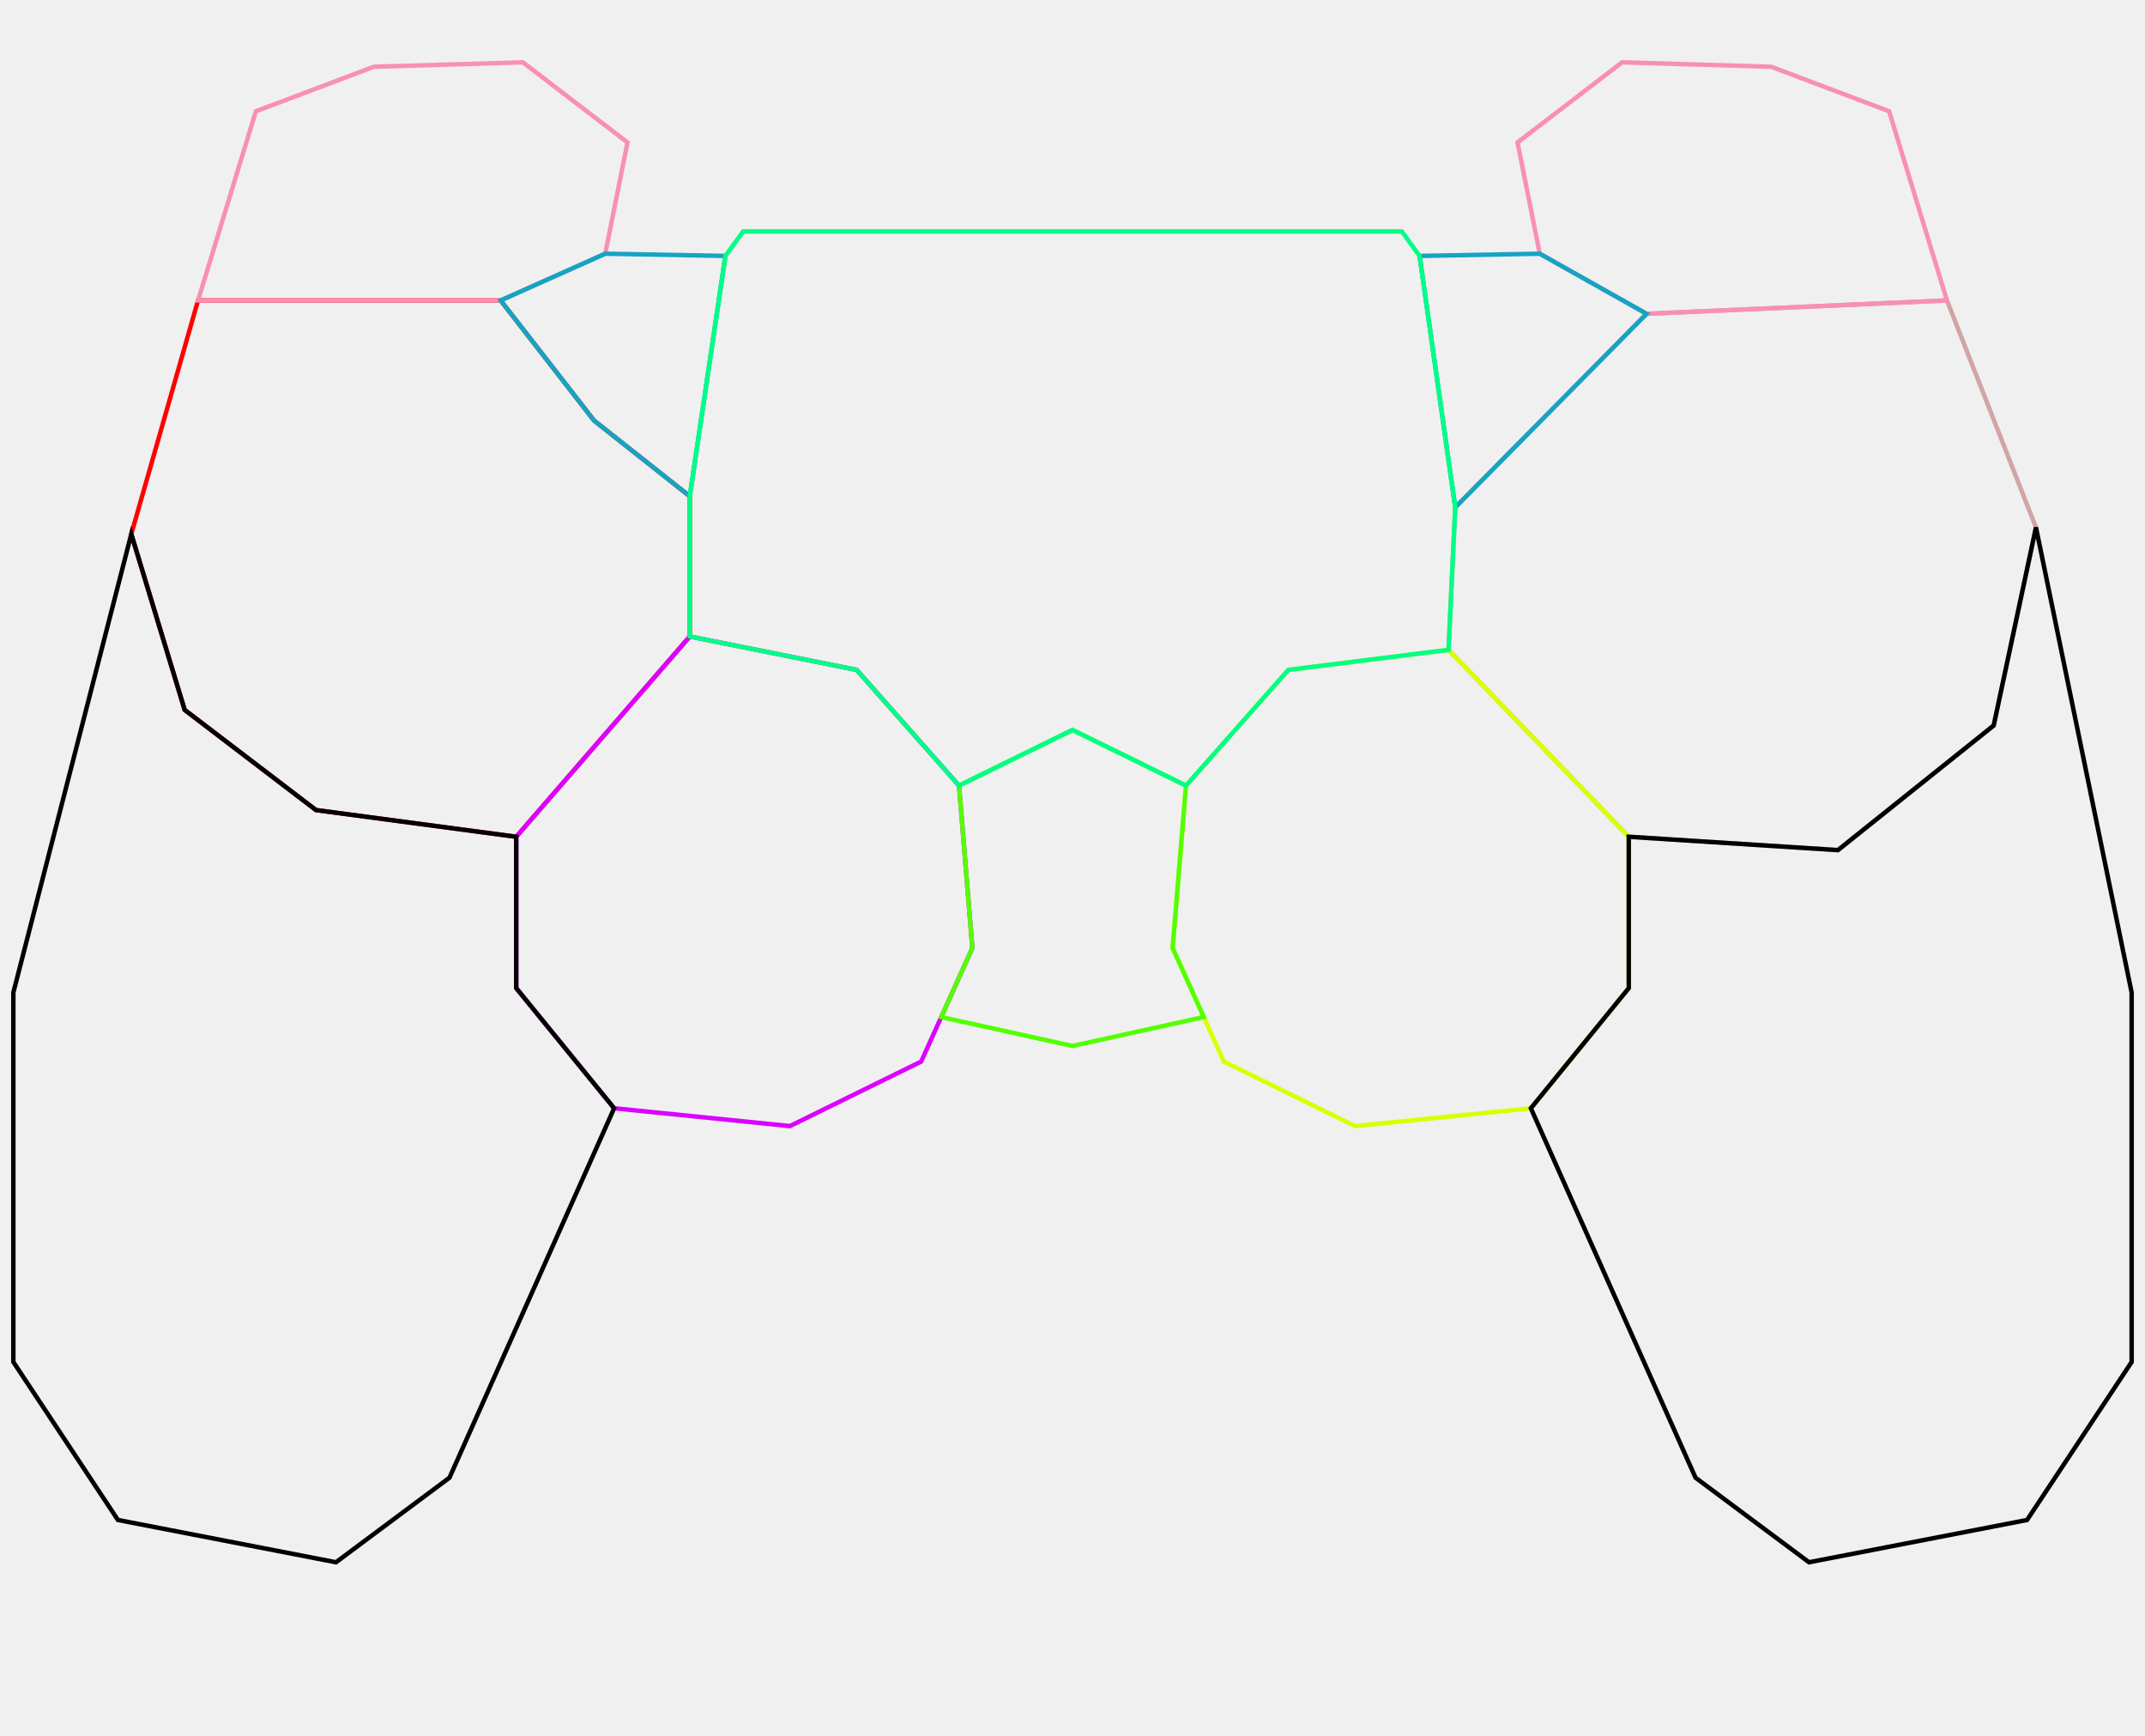
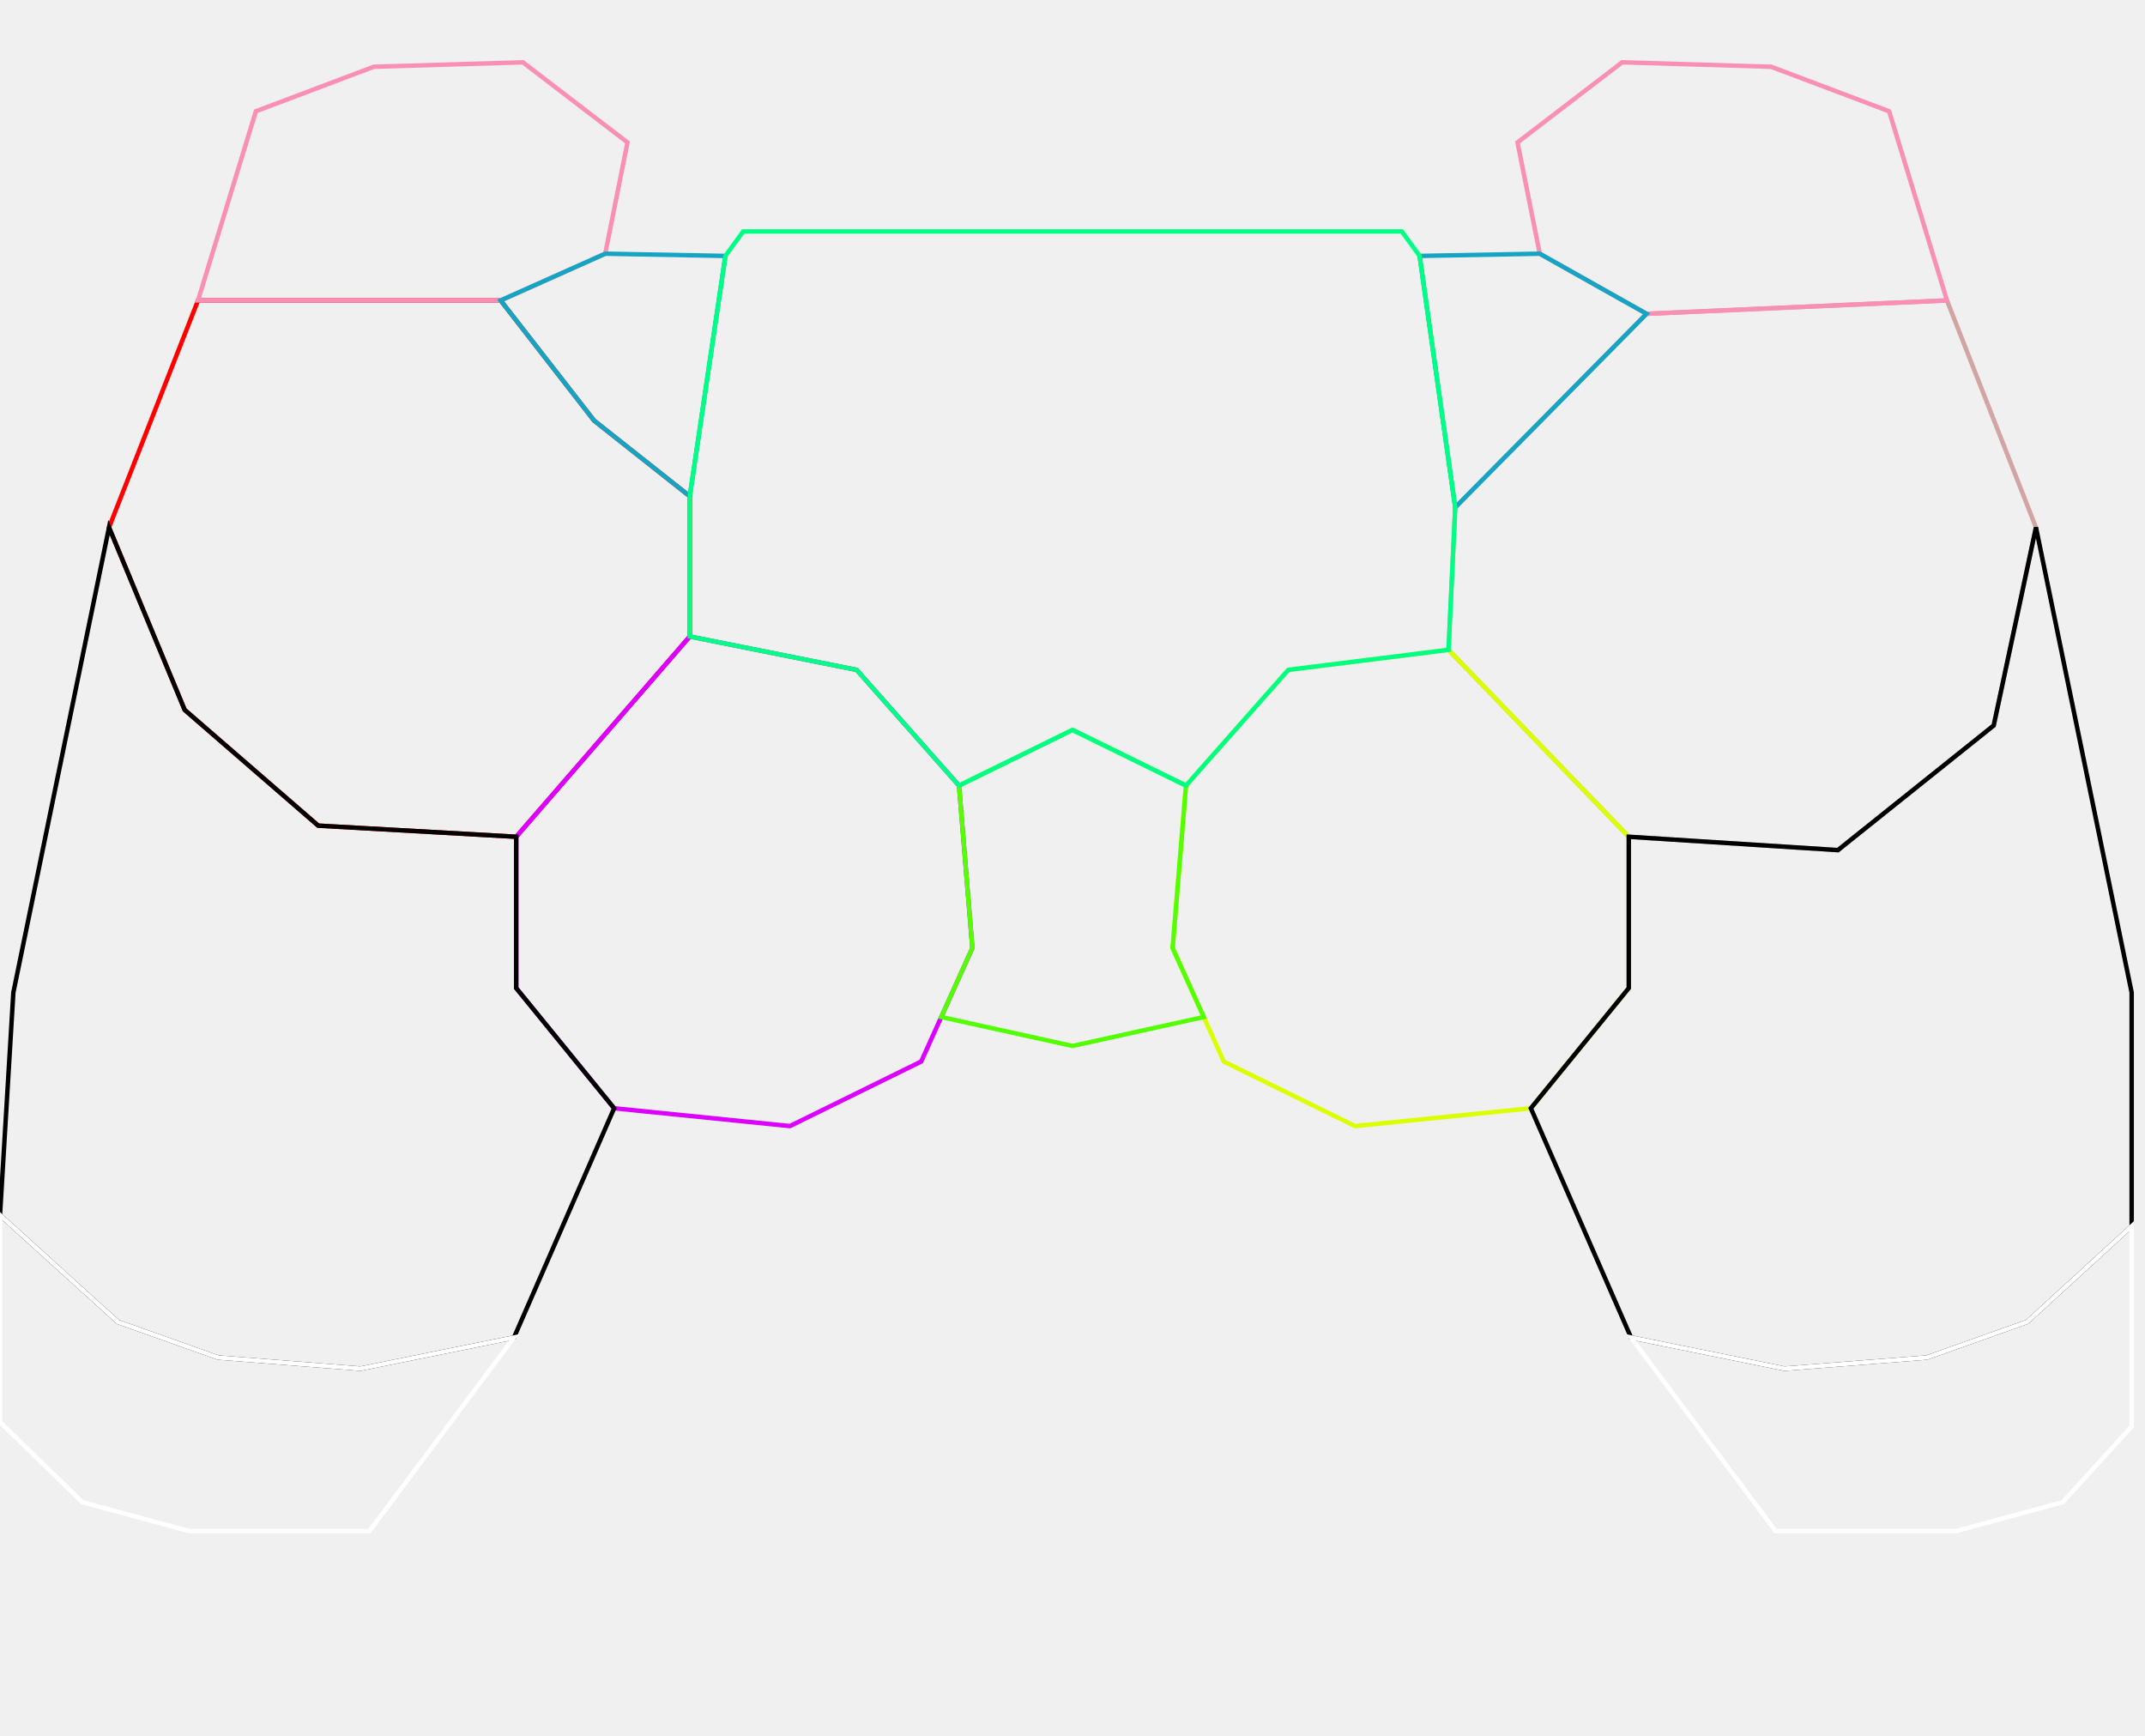
<svg xmlns="http://www.w3.org/2000/svg" width="482" height="390" viewBox="0 0 482 390" fill="none">
-   <path d="M155 143V111.5L133.5 94.5L112.5 67.5H44.5L29.5 120L41.5 159.5L71 182L116 188L155 143Z" stroke="#FF0000" />
+   <path d="M155 143V111.5L133.5 94.5L112.5 67.5H44.5L24.5 118.5L41.5 159.5L71.5 185.5L116 188L155 143Z" stroke="#FF0000" />
  <path d="M57.5 25L44.5 67.5H112.5L136 57L141 32L117.5 14L84 15L57.5 25Z" stroke="#F98FB5" />
  <path d="M325.5 146L327 114L370 70.5L437.5 67.5L457.5 118.5L448 163L413 191L366 188L325.5 146Z" stroke="#D2A4A4" />
  <path d="M424.5 25L437.5 67.5L370 70.5L346 57L341 32L364.5 14L398 15L424.5 25Z" stroke="#F98FB5" />
  <path d="M192.5 150.5L155 143L116 188V222L138 249L177.5 253L207 238.5L218.5 213L215.5 176.5L192.5 150.5Z" stroke="#DB00FF" />
  <path d="M289.5 150.5L325.5 146L366 188V222L344 249L304.5 253L275 238.5L263.5 213L266.5 176.5L289.5 150.5Z" stroke="#DBFF00" />
  <path d="M163 57.5L136 57L112.5 67.5L133.5 94.5L155 111.5L163 57.5Z" stroke="#15A4C4" />
  <path d="M319 57.5L346 57L370 70.5L327 114L319 57.5Z" stroke="#15A4C4" />
  <path d="M241 164L215.5 176.5L218.5 213L211.5 228.5L241 235L270.5 228.5L263.5 213L266.5 176.5L241 164Z" stroke="#54FF04" />
  <path d="M167 52L163 57.5L155 111.5V143L192.5 150.5L215.5 176.5L241 164L266.5 176.5L289.5 150.5L325.5 146L327 114L319 57.5L315 52H167Z" stroke="#00FF85" />
-   <path d="M3 223L29.5 120L41.5 159.5L71 182L116 188V222L138 249L101 332L75.5 351L26.5 341.5L3 306V223Z" stroke="black" />
-   <path d="M479 223L457.5 118.5L448 163L413 191L366 188V222L344 249L381 332L406.5 351L455.5 341.5L479 306V223Z" stroke="black" />
+   <path d="M479 223L457.5 118.5L448 163L413 191L366 188V222L344 249L366.5 300.5L401 307.5L433 305L455.5 297L479 275.5V223Z" stroke="black" />
+   <path d="M479 320.5V275.5L455.5 297L433 305L401 307.5L366.5 300.5L399 344H439.5L463.5 337.5L479 320.5Z" stroke="white" />
+   <path d="M3 223L24.5 118.5L41.5 159.5L71.5 185.5L116 188V222L138 249L115.5 300.5L81 307.5L49 305L26.5 297L0 273L3 223Z" stroke="black" />
+   <path d="M0 319.5V273L26.5 297L49 305L81 307.5L115.5 300.5L83 344H42.5L18.5 337.5L0 319.5Z" stroke="white" />
</svg>
